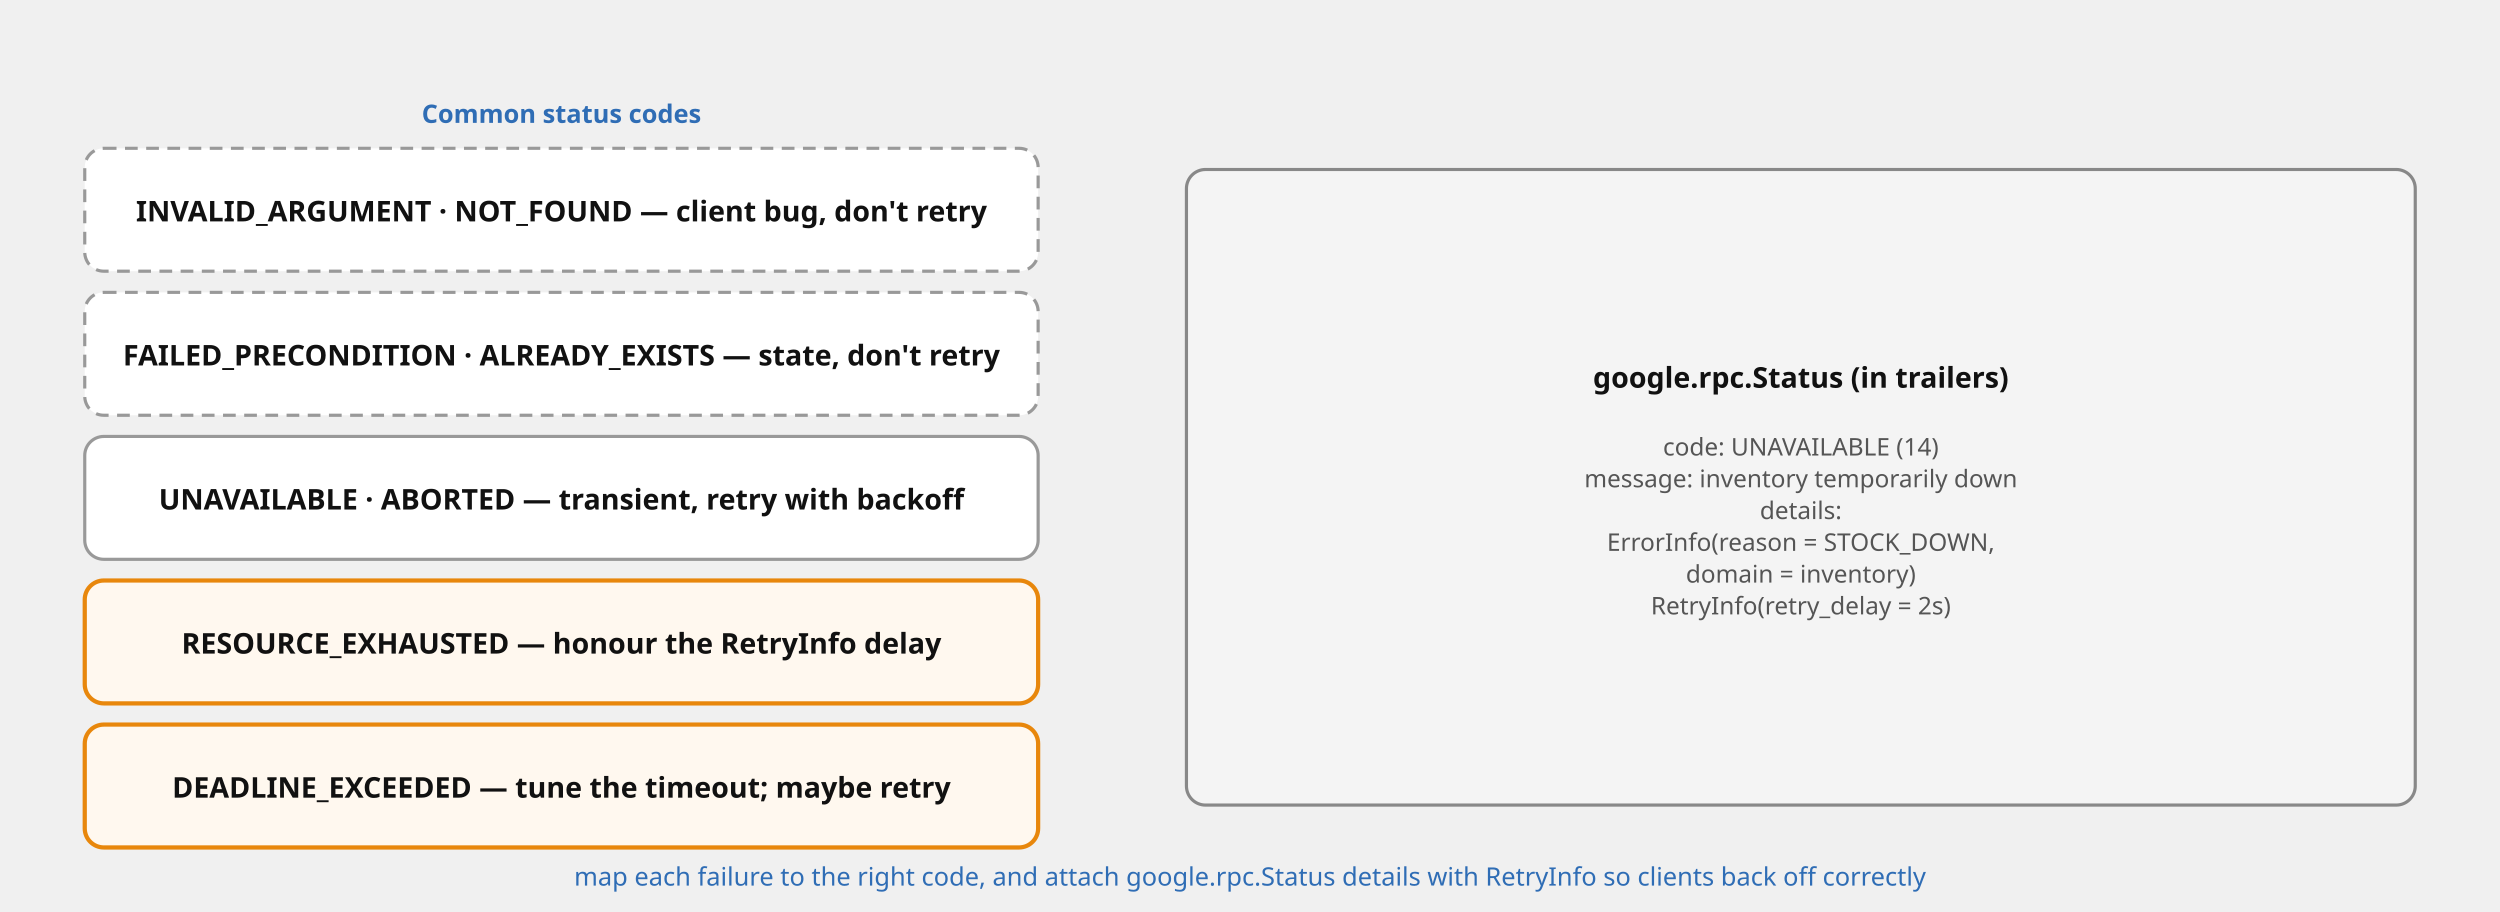
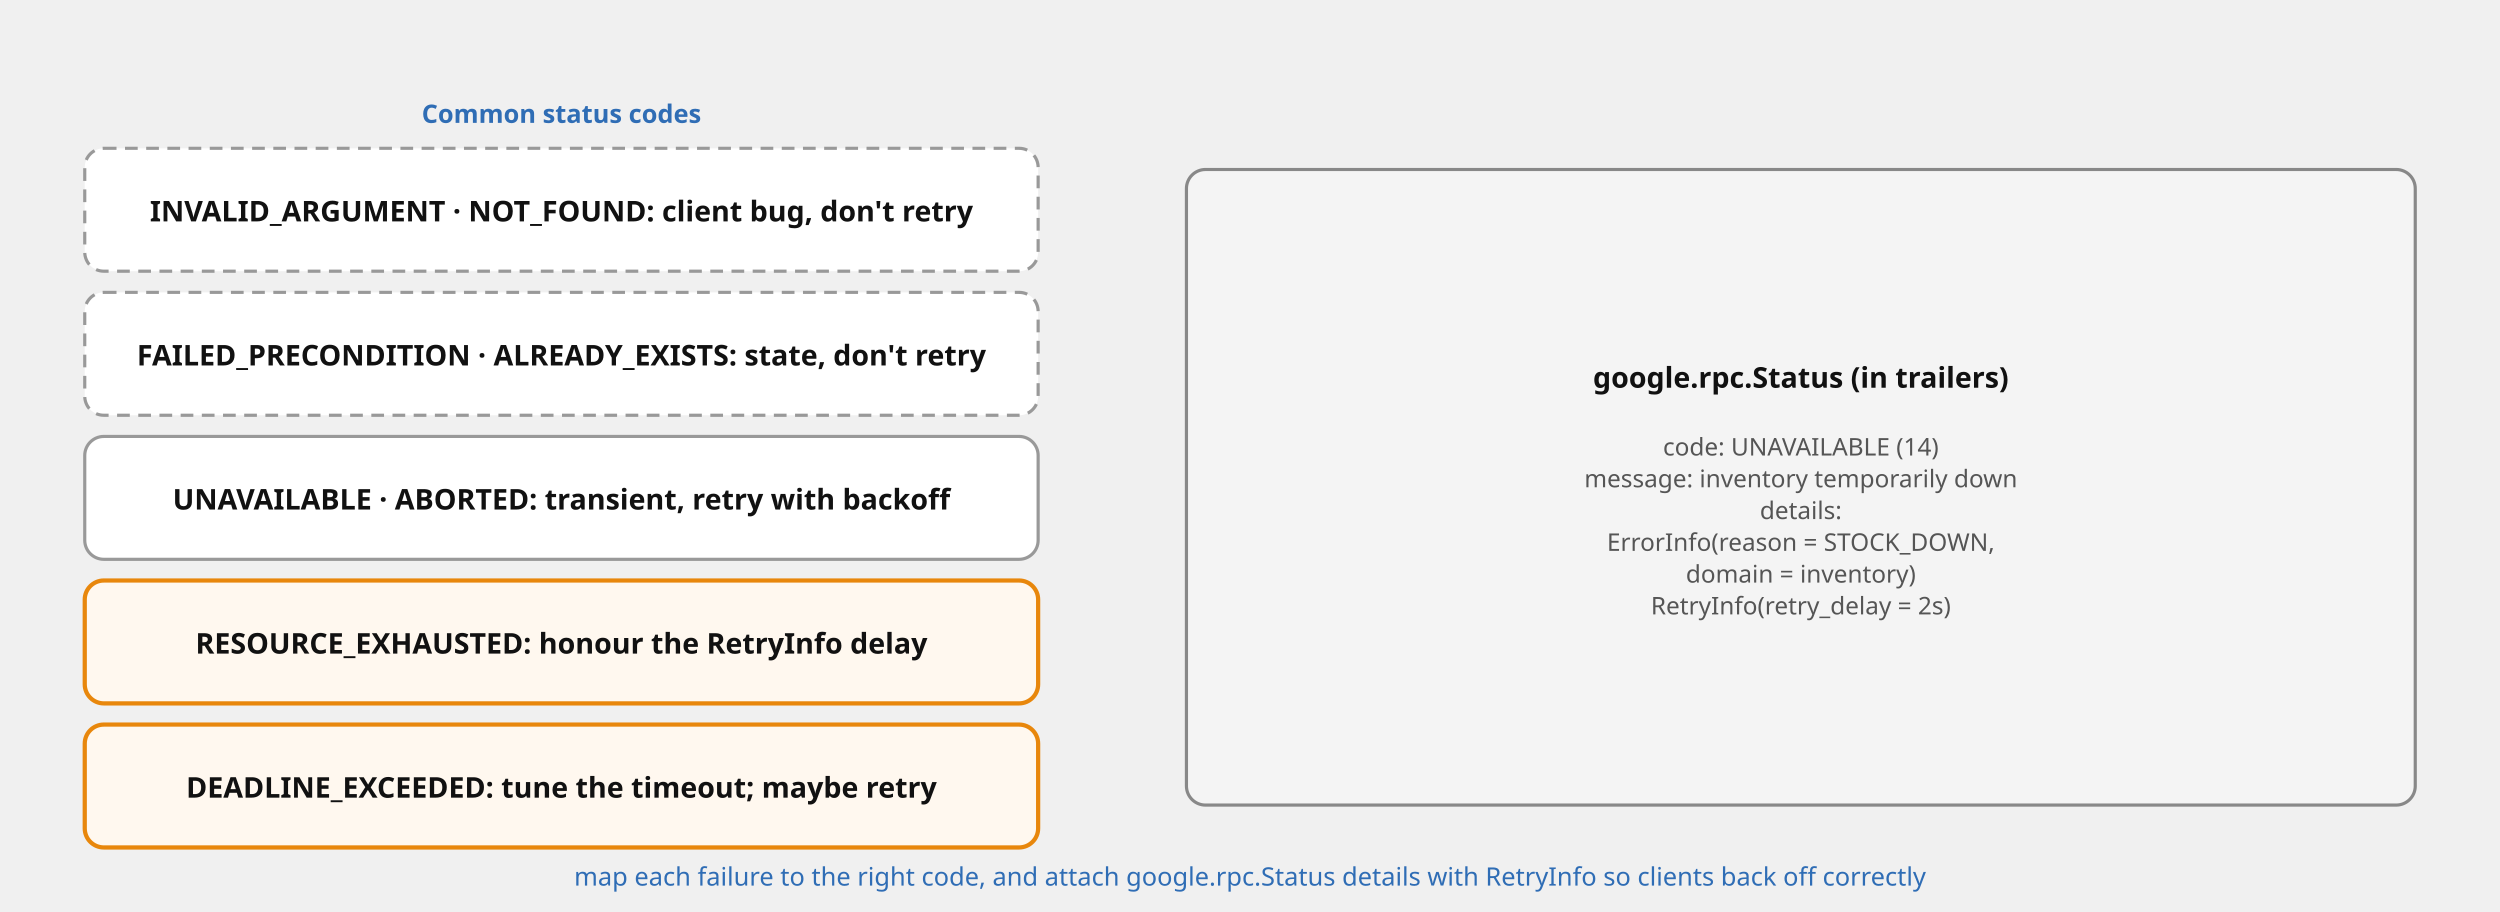
<svg xmlns="http://www.w3.org/2000/svg" viewBox="0 0 1180 430" font-family="'Red Hat Text', system-ui, sans-serif" role="img">
  <defs>
    <marker id="a" viewBox="0 0 10 10" refX="8.5" refY="5" markerWidth="9" markerHeight="9" orient="auto-start-reverse">
      <path d="M0,0 L10,5 L0,10 z" fill="#555" />
    </marker>
    <marker id="am" viewBox="0 0 10 10" refX="8.5" refY="5" markerWidth="9" markerHeight="9" orient="auto-start-reverse">
      <path d="M0,0 L10,5 L0,10 z" fill="#b8650a" />
    </marker>
  </defs>
  <rect x="40" y="70" width="450" height="58" rx="9" fill="#ffffff" stroke="#999999" stroke-width="1.5" stroke-dasharray="6 4" />
-   <text x="265.0" y="104.5" font-size="13.5" font-weight="700" fill="#111111" text-anchor="middle">INVALID_ARGUMENT · NOT_FOUND — client bug, don't retry</text>
+   <text x="265.0" y="104.5" font-size="13.5" font-weight="700" fill="#111111" text-anchor="middle">INVALID_ARGUMENT · NOT_FOUND: client bug, don't retry</text>
  <rect x="40" y="138" width="450" height="58" rx="9" fill="#ffffff" stroke="#999999" stroke-width="1.5" stroke-dasharray="6 4" />
-   <text x="265.0" y="172.5" font-size="13.5" font-weight="700" fill="#111111" text-anchor="middle">FAILED_PRECONDITION · ALREADY_EXISTS — state, don't retry</text>
+   <text x="265.0" y="172.5" font-size="13.5" font-weight="700" fill="#111111" text-anchor="middle">FAILED_PRECONDITION · ALREADY_EXISTS: state, don't retry</text>
  <rect x="40" y="206" width="450" height="58" rx="9" fill="#ffffff" stroke="#999999" stroke-width="1.5" />
-   <text x="265.0" y="240.5" font-size="13.5" font-weight="700" fill="#111111" text-anchor="middle">UNAVAILABLE · ABORTED — transient, retry with backoff</text>
+   <text x="265.0" y="240.5" font-size="13.5" font-weight="700" fill="#111111" text-anchor="middle">UNAVAILABLE · ABORTED: transient, retry with backoff</text>
  <rect x="40" y="274" width="450" height="58" rx="9" fill="#fff8ef" stroke="#e8870c" stroke-width="2" />
-   <text x="265.0" y="308.5" font-size="13.5" font-weight="700" fill="#111111" text-anchor="middle">RESOURCE_EXHAUSTED — honour the RetryInfo delay</text>
+   <text x="265.0" y="308.5" font-size="13.5" font-weight="700" fill="#111111" text-anchor="middle">RESOURCE_EXHAUSTED: honour the RetryInfo delay</text>
  <rect x="40" y="342" width="450" height="58" rx="9" fill="#fff8ef" stroke="#e8870c" stroke-width="2" />
-   <text x="265.0" y="376.5" font-size="13.5" font-weight="700" fill="#111111" text-anchor="middle">DEADLINE_EXCEEDED — tune the timeout; maybe retry</text>
+   <text x="265.0" y="376.5" font-size="13.5" font-weight="700" fill="#111111" text-anchor="middle">DEADLINE_EXCEEDED: tune the timeout; maybe retry</text>
  <rect x="560" y="80" width="580" height="300" rx="9" fill="#f4f4f4" stroke="#888888" stroke-width="1.5" />
  <text x="850.0" y="183.0" font-size="13.5" font-weight="700" fill="#111111" text-anchor="middle">google.rpc.Status (in trailers)</text>
  <text x="850.0" y="200.0" font-size="11.5" fill="#555555" text-anchor="middle" />
  <text x="850.0" y="215.0" font-size="11.5" fill="#555555" text-anchor="middle">code: UNAVAILABLE (14)</text>
  <text x="850.0" y="230.0" font-size="11.5" fill="#555555" text-anchor="middle">message: inventory temporarily down</text>
  <text x="850.0" y="245.0" font-size="11.5" fill="#555555" text-anchor="middle">details:</text>
  <text x="850.0" y="260.0" font-size="11.5" fill="#555555" text-anchor="middle">  ErrorInfo(reason = STOCK_DOWN,</text>
  <text x="850.0" y="275.0" font-size="11.5" fill="#555555" text-anchor="middle">                  domain = inventory)</text>
  <text x="850.0" y="290.0" font-size="11.5" fill="#555555" text-anchor="middle">  RetryInfo(retry_delay = 2s)</text>
  <text x="265" y="58" font-size="12" fill="#2f6db5" text-anchor="middle" font-weight="700">Common status codes</text>
  <text x="590" y="418" font-size="12" fill="#2f6db5" text-anchor="middle">map each failure to the right code, and attach google.rpc.Status details with RetryInfo so clients back off correctly</text>
</svg>
